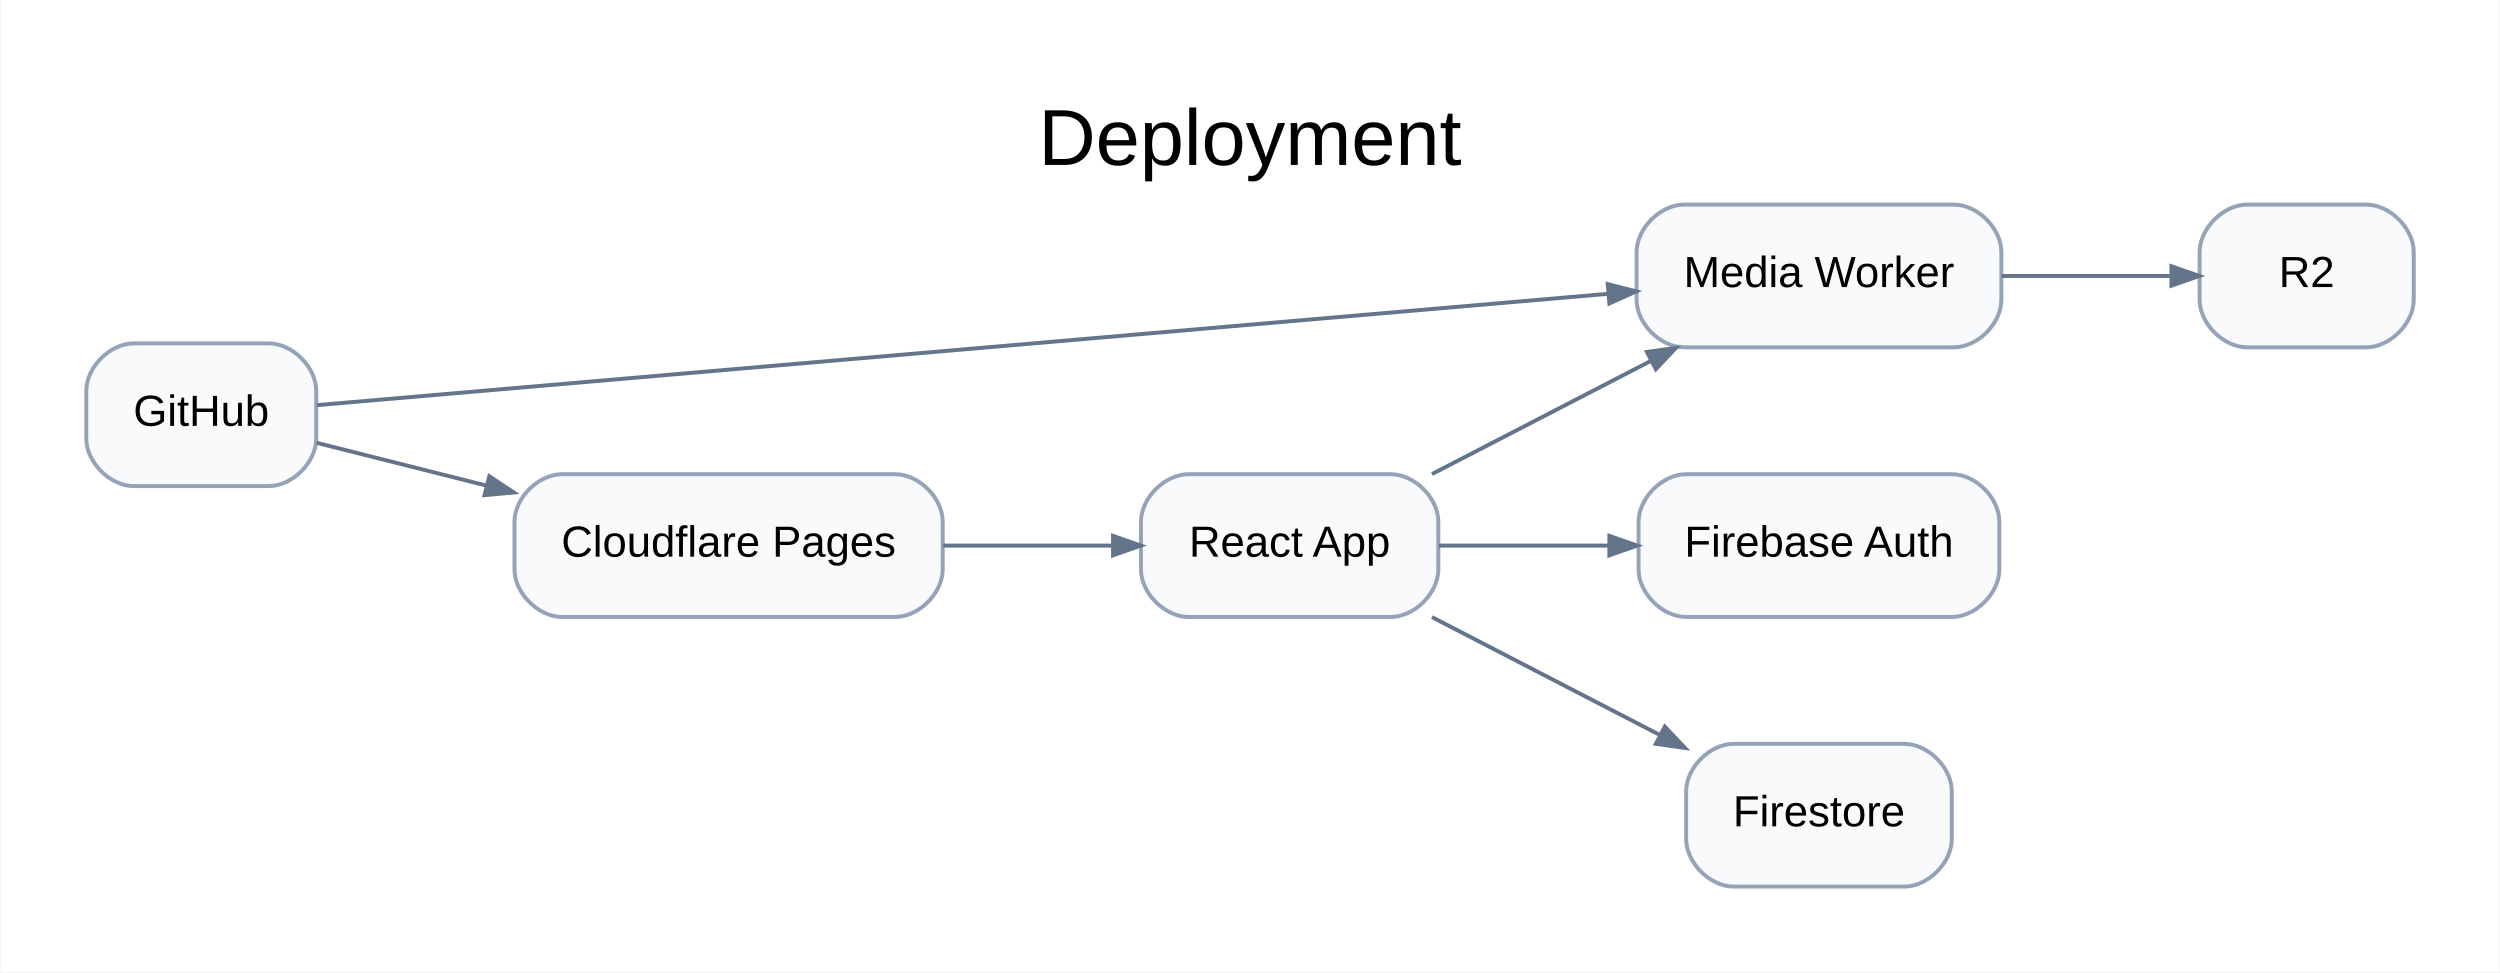
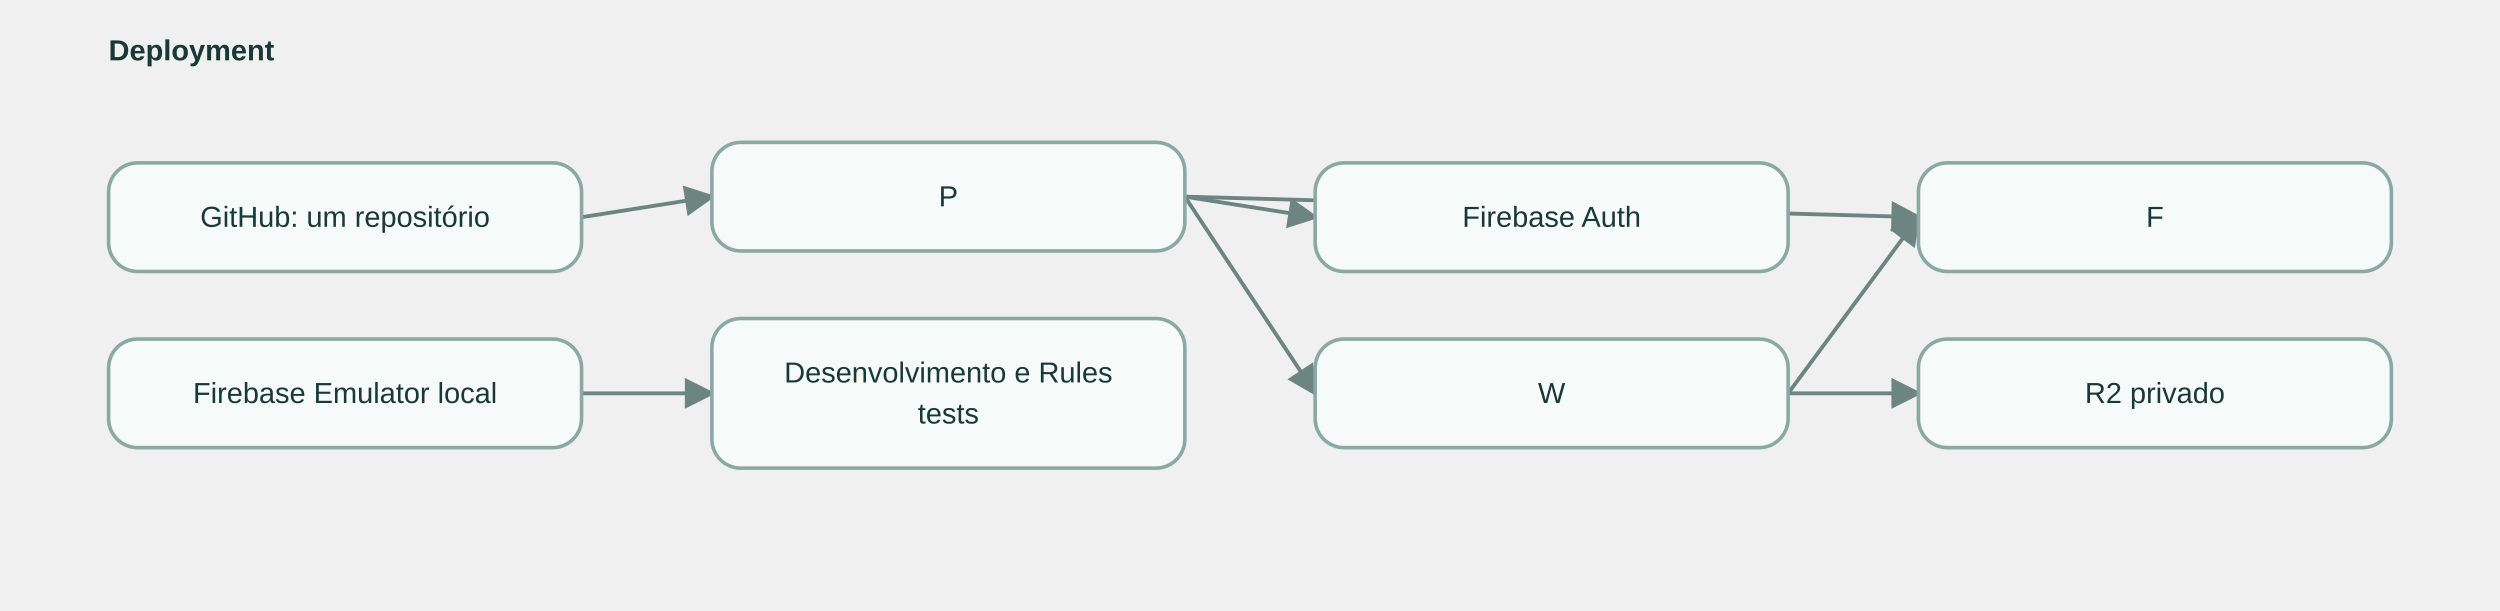
- <svg xmlns="http://www.w3.org/2000/svg" width="630pt" height="245pt" viewBox="0.00 0.00 630.20 245.20">
-   <g id="graph0" class="graph" transform="scale(1 1) rotate(0) translate(21.6 223.6)">
-     <polygon fill="white" stroke="transparent" points="-21.6,21.6 -21.6,-223.6 608.6,-223.6 608.6,21.6 -21.6,21.6" />
-     <text text-anchor="middle" x="293.5" y="-182" font-family="Arial" font-size="20.00">Deployment</text>
-     <g id="node1" class="node">
-       <path fill="#f8fafc" stroke="#94a3b8" d="M46,-137C46,-137 12,-137 12,-137 6,-137 0,-131 0,-125 0,-125 0,-113 0,-113 0,-107 6,-101 12,-101 12,-101 46,-101 46,-101 52,-101 58,-107 58,-113 58,-113 58,-125 58,-125 58,-131 52,-137 46,-137" />
-       <text text-anchor="middle" x="29" y="-116.2" font-family="Arial" font-size="11.00">GitHub</text>
-     </g>
-     <g id="node2" class="node">
-       <path fill="#f8fafc" stroke="#94a3b8" d="M204,-104C204,-104 120,-104 120,-104 114,-104 108,-98 108,-92 108,-92 108,-80 108,-80 108,-74 114,-68 120,-68 120,-68 204,-68 204,-68 210,-68 216,-74 216,-80 216,-80 216,-92 216,-92 216,-98 210,-104 204,-104" />
-       <text text-anchor="middle" x="162" y="-83.2" font-family="Arial" font-size="11.00">Cloudflare Pages</text>
-     </g>
-     <g id="edge1" class="edge">
-       <path fill="none" stroke="#64748b" d="M58.1,-111.92C70.69,-108.75 86.04,-104.88 101,-101.11" />
-       <polygon fill="#64748b" stroke="#64748b" points="101.65,-103.48 107.84,-99.39 100.45,-98.73 101.65,-103.48" />
-     </g>
-     <g id="node3" class="node">
-       <path fill="#f8fafc" stroke="#94a3b8" d="M471,-172C471,-172 403,-172 403,-172 397,-172 391,-166 391,-160 391,-160 391,-148 391,-148 391,-142 397,-136 403,-136 403,-136 471,-136 471,-136 477,-136 483,-142 483,-148 483,-148 483,-160 483,-160 483,-166 477,-172 471,-172" />
-       <text text-anchor="middle" x="437" y="-151.2" font-family="Arial" font-size="11.00">Media Worker</text>
-     </g>
-     <g id="edge2" class="edge">
-       <path fill="none" stroke="#64748b" d="M58.23,-121.43C125.65,-127.25 296.93,-142.01 383.79,-149.5" />
-       <polygon fill="#64748b" stroke="#64748b" points="383.72,-151.95 390.91,-150.11 384.14,-147.07 383.72,-151.95" />
-     </g>
-     <g id="node4" class="node">
-       <path fill="#f8fafc" stroke="#94a3b8" d="M329,-104C329,-104 278,-104 278,-104 272,-104 266,-98 266,-92 266,-92 266,-80 266,-80 266,-74 272,-68 278,-68 278,-68 329,-68 329,-68 335,-68 341,-74 341,-80 341,-80 341,-92 341,-92 341,-98 335,-104 329,-104" />
-       <text text-anchor="middle" x="303.5" y="-83.2" font-family="Arial" font-size="11.00">React App</text>
-     </g>
-     <g id="edge3" class="edge">
-       <path fill="none" stroke="#64748b" d="M216.14,-86C230.17,-86 245.15,-86 258.64,-86" />
-       <polygon fill="#64748b" stroke="#64748b" points="258.96,-88.45 265.96,-86 258.96,-83.55 258.96,-88.45" />
-     </g>
-     <g id="node7" class="node">
-       <path fill="#f8fafc" stroke="#94a3b8" d="M575,-172C575,-172 545,-172 545,-172 539,-172 533,-166 533,-160 533,-160 533,-148 533,-148 533,-142 539,-136 545,-136 545,-136 575,-136 575,-136 581,-136 587,-142 587,-148 587,-148 587,-160 587,-160 587,-166 581,-172 575,-172" />
-       <text text-anchor="middle" x="560" y="-151.2" font-family="Arial" font-size="11.00">R2</text>
-     </g>
-     <g id="edge7" class="edge">
-       <path fill="none" stroke="#64748b" d="M483.06,-154C497.23,-154 512.61,-154 525.81,-154" />
-       <polygon fill="#64748b" stroke="#64748b" points="525.89,-156.45 532.89,-154 525.89,-151.55 525.89,-156.45" />
-     </g>
-     <g id="edge6" class="edge">
-       <path fill="none" stroke="#64748b" d="M339.39,-104.04C356.34,-112.8 376.81,-123.39 394.55,-132.56" />
-       <polygon fill="#64748b" stroke="#64748b" points="393.6,-134.83 400.94,-135.87 395.85,-130.48 393.6,-134.83" />
-     </g>
-     <g id="node5" class="node">
-       <path fill="#f8fafc" stroke="#94a3b8" d="M470.5,-104C470.5,-104 403.5,-104 403.5,-104 397.5,-104 391.5,-98 391.5,-92 391.5,-92 391.5,-80 391.5,-80 391.5,-74 397.5,-68 403.5,-68 403.5,-68 470.5,-68 470.5,-68 476.5,-68 482.5,-74 482.5,-80 482.5,-80 482.5,-92 482.5,-92 482.5,-98 476.5,-104 470.5,-104" />
-       <text text-anchor="middle" x="437" y="-83.2" font-family="Arial" font-size="11.00">Firebase Auth</text>
-     </g>
-     <g id="edge4" class="edge">
-       <path fill="none" stroke="#64748b" d="M341.13,-86C354.33,-86 369.5,-86 383.77,-86" />
-       <polygon fill="#64748b" stroke="#64748b" points="384.14,-88.45 391.14,-86 384.14,-83.55 384.14,-88.45" />
-     </g>
-     <g id="node6" class="node">
-       <path fill="#f8fafc" stroke="#94a3b8" d="M458.5,-36C458.5,-36 415.5,-36 415.5,-36 409.5,-36 403.5,-30 403.5,-24 403.5,-24 403.5,-12 403.5,-12 403.5,-6 409.5,0 415.5,0 415.5,0 458.5,0 458.5,0 464.5,0 470.5,-6 470.5,-12 470.5,-12 470.5,-24 470.5,-24 470.5,-30 464.5,-36 458.5,-36" />
-       <text text-anchor="middle" x="437" y="-15.2" font-family="Arial" font-size="11.00">Firestore</text>
-     </g>
-     <g id="edge5" class="edge">
-       <path fill="none" stroke="#64748b" d="M339.39,-67.96C357.01,-58.84 378.46,-47.76 396.66,-38.34" />
-       <polygon fill="#64748b" stroke="#64748b" points="398.11,-40.35 403.21,-34.96 395.86,-36 398.11,-40.35" />
-     </g>
+ <svg xmlns="http://www.w3.org/2000/svg" role="img" aria-labelledby="title desc" width="1036" height="253" viewBox="0 0 1036 253">
+   <defs>
+     <marker id="arrow" markerWidth="8" markerHeight="8" refX="7" refY="4" orient="auto">
+       <path d="M0,0 L8,4 L0,8 z" fill="#6c8580" />
+     </marker>
+   </defs>
+   <style>text{font-family:Arial,sans-serif;font-size:12px;fill:#183936}.node rect,.node polygon{fill:#f6faf9;stroke:#8aa9a3;stroke-width:1.5}.node.decision polygon{fill:#eef5f3}.edge-label{font-size:10px;fill:#425b56;paint-order:stroke;stroke:#fff;stroke-width:4px;stroke-linejoin:round}</style>
+   <text x="45" y="25" font-size="16" font-weight="700">Deployment</text>
+   <g class="edge">
+     <path d="M 241 90 L 295 81.5" fill="none" stroke="#6c8580" stroke-width="1.6" marker-end="url(#arrow)" />
+   </g>
+   <g class="edge">
+     <path d="M 491 81.5 L 545 90" fill="none" stroke="#6c8580" stroke-width="1.6" marker-end="url(#arrow)" />
+   </g>
+   <g class="edge">
+     <path d="M 491 81.5 L 795 90" fill="none" stroke="#6c8580" stroke-width="1.6" marker-end="url(#arrow)" />
+   </g>
+   <g class="edge">
+     <path d="M 491 81.5 L 545 163" fill="none" stroke="#6c8580" stroke-width="1.6" marker-end="url(#arrow)" />
+   </g>
+   <g class="edge">
+     <path d="M 741 163 L 795 90" fill="none" stroke="#6c8580" stroke-width="1.6" marker-end="url(#arrow)" />
+   </g>
+   <g class="edge">
+     <path d="M 741 163 L 795 163" fill="none" stroke="#6c8580" stroke-width="1.6" marker-end="url(#arrow)" />
+   </g>
+   <g class="edge">
+     <path d="M 241 163 L 295 163" fill="none" stroke="#6c8580" stroke-width="1.6" marker-end="url(#arrow)" />
+   </g>
+   <g class="node box">
+     <rect x="45" y="67.5" width="196" height="45" rx="12" />
+     <text x="143" y="94" text-anchor="middle">GitHub: um repositório</text>
+   </g>
+   <g class="node box">
+     <rect x="45" y="140.5" width="196" height="45" rx="12" />
+     <text x="143" y="167" text-anchor="middle">Firebase Emulator local</text>
+   </g>
+   <g class="node box">
+     <rect x="295" y="59" width="196" height="45" rx="12" />
+     <text x="393" y="85.5" text-anchor="middle">P</text>
+   </g>
+   <g class="node box">
+     <rect x="295" y="132" width="196" height="62" rx="12" />
+     <text x="393" y="158.5" text-anchor="middle">Desenvolvimento e Rules</text>
+     <text x="393" y="175.5" text-anchor="middle">tests</text>
+   </g>
+   <g class="node box">
+     <rect x="545" y="67.5" width="196" height="45" rx="12" />
+     <text x="643" y="94" text-anchor="middle">Firebase Auth</text>
+   </g>
+   <g class="node box">
+     <rect x="545" y="140.5" width="196" height="45" rx="12" />
+     <text x="643" y="167" text-anchor="middle">W</text>
+   </g>
+   <g class="node box">
+     <rect x="795" y="67.5" width="196" height="45" rx="12" />
+     <text x="893" y="94" text-anchor="middle">F</text>
+   </g>
+   <g class="node box">
+     <rect x="795" y="140.5" width="196" height="45" rx="12" />
+     <text x="893" y="167" text-anchor="middle">R2 privado</text>
  </g>
</svg>
